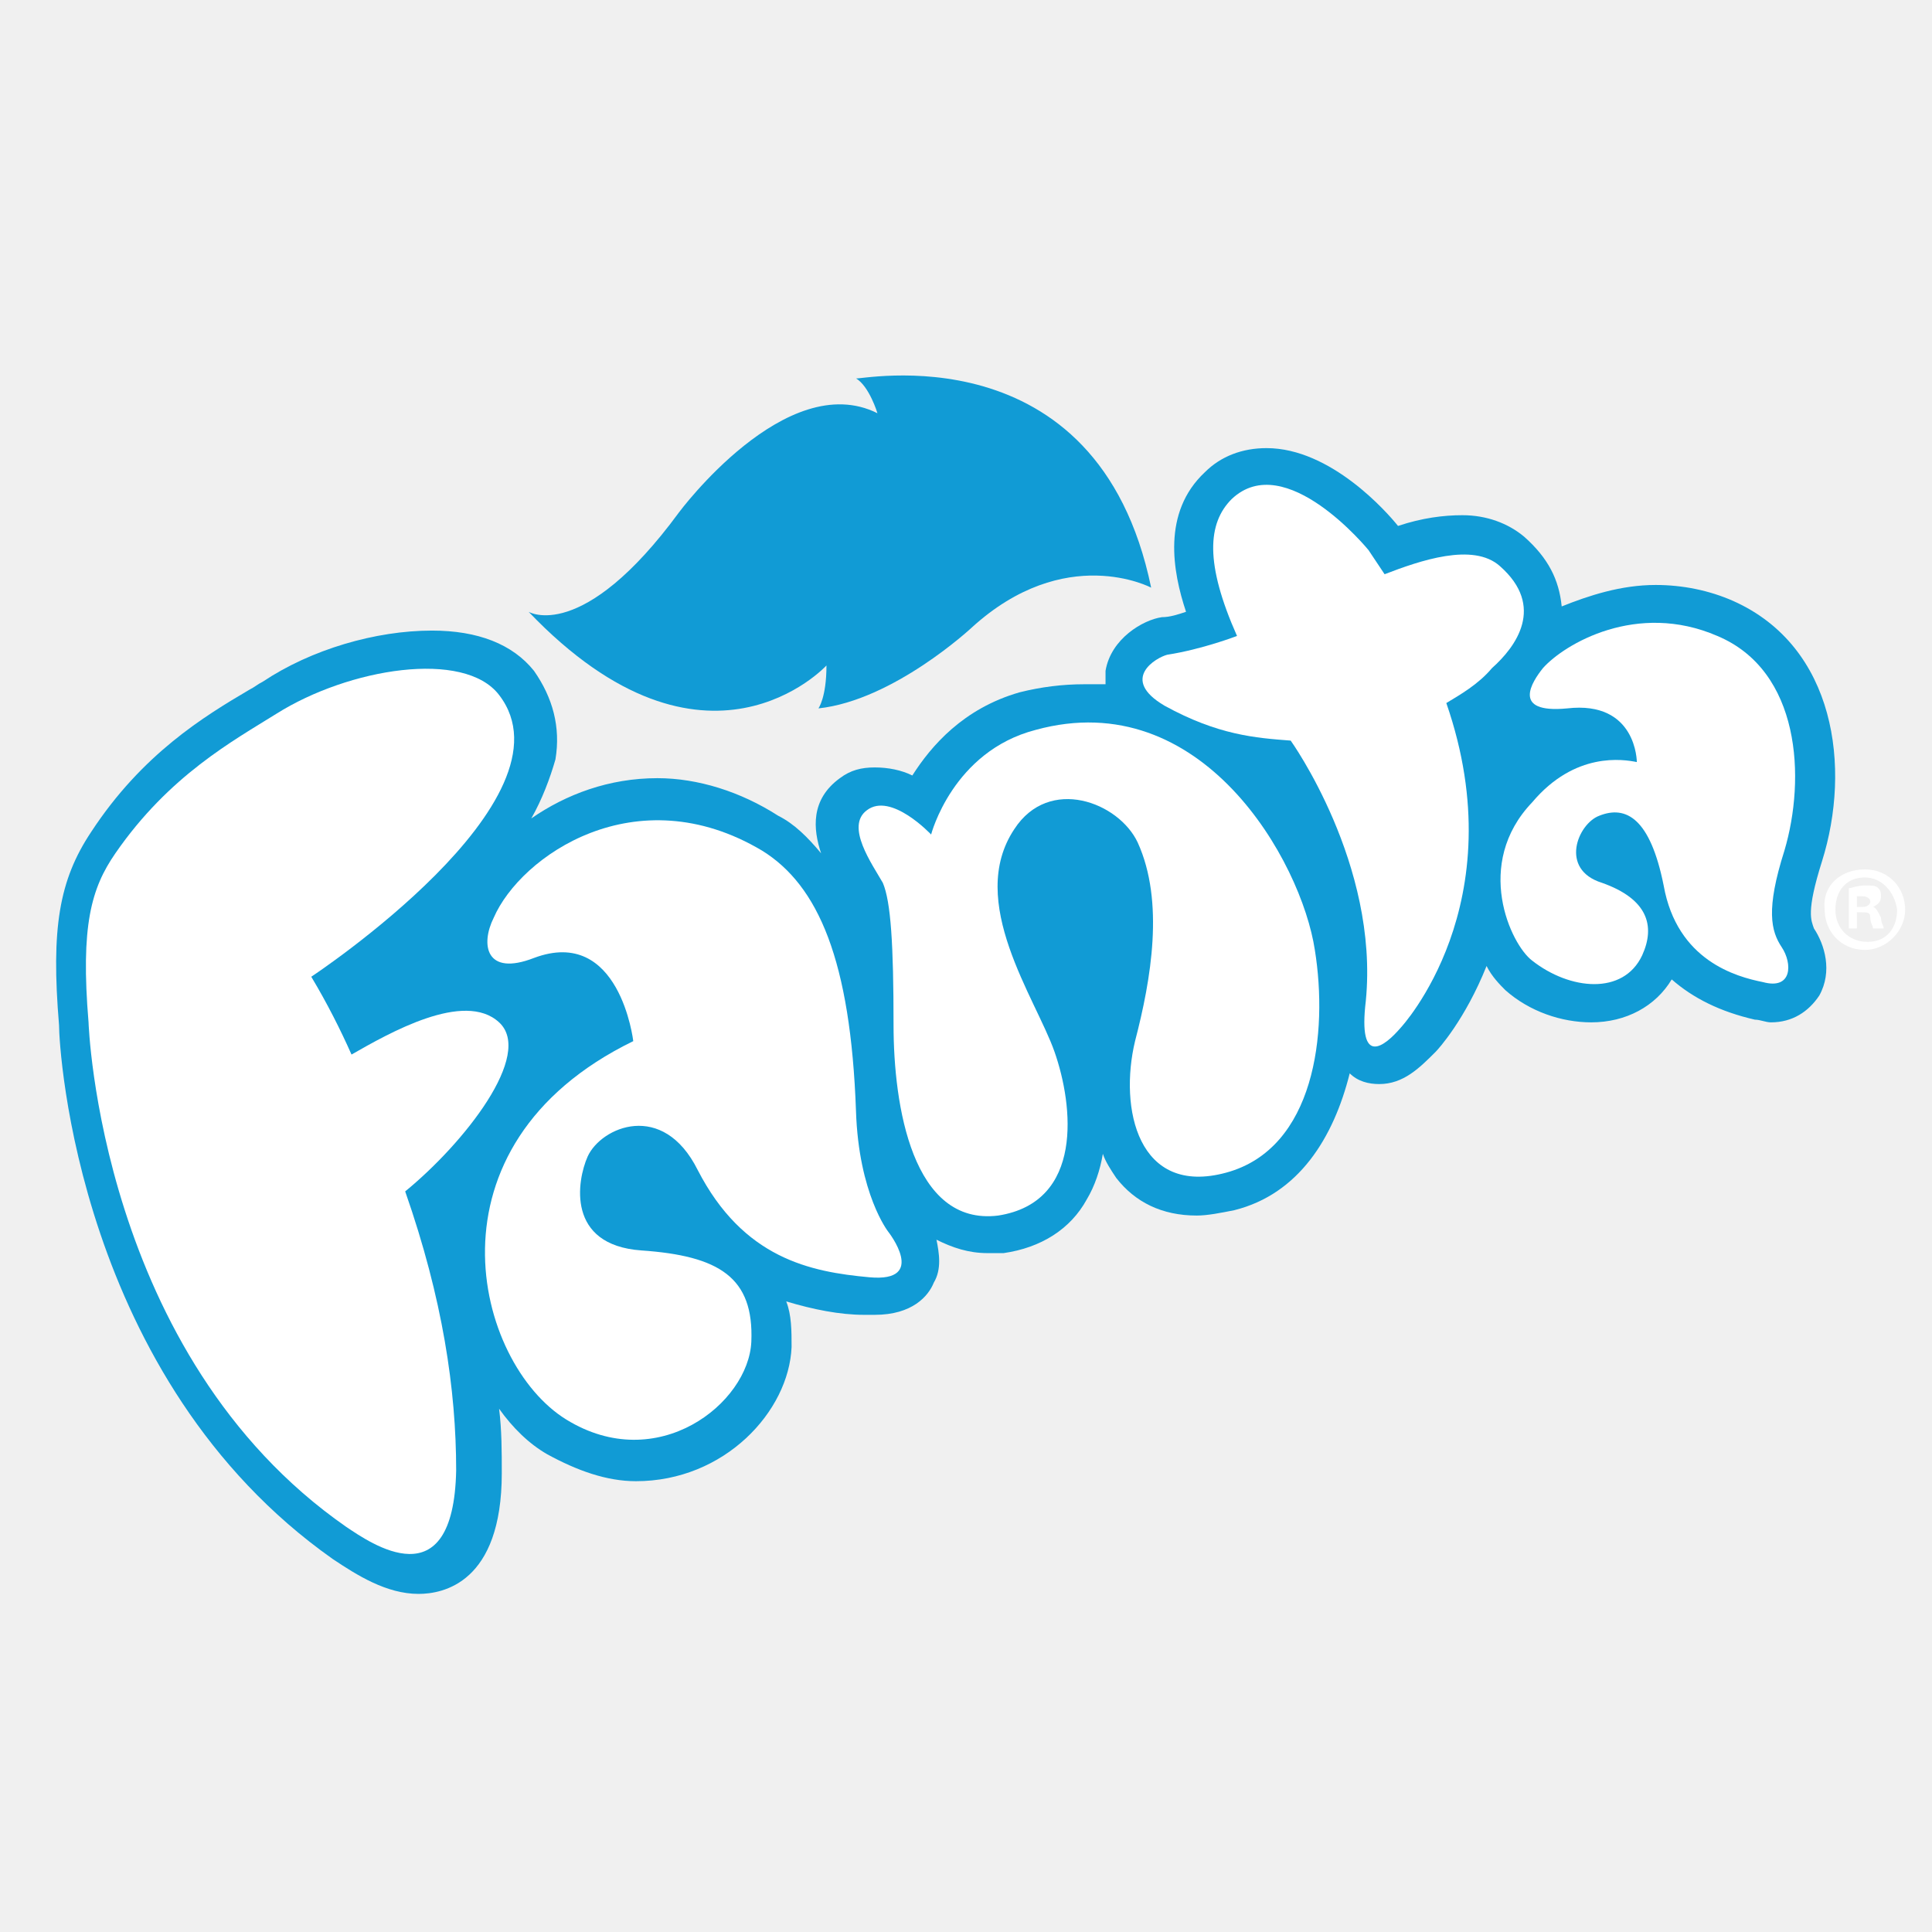
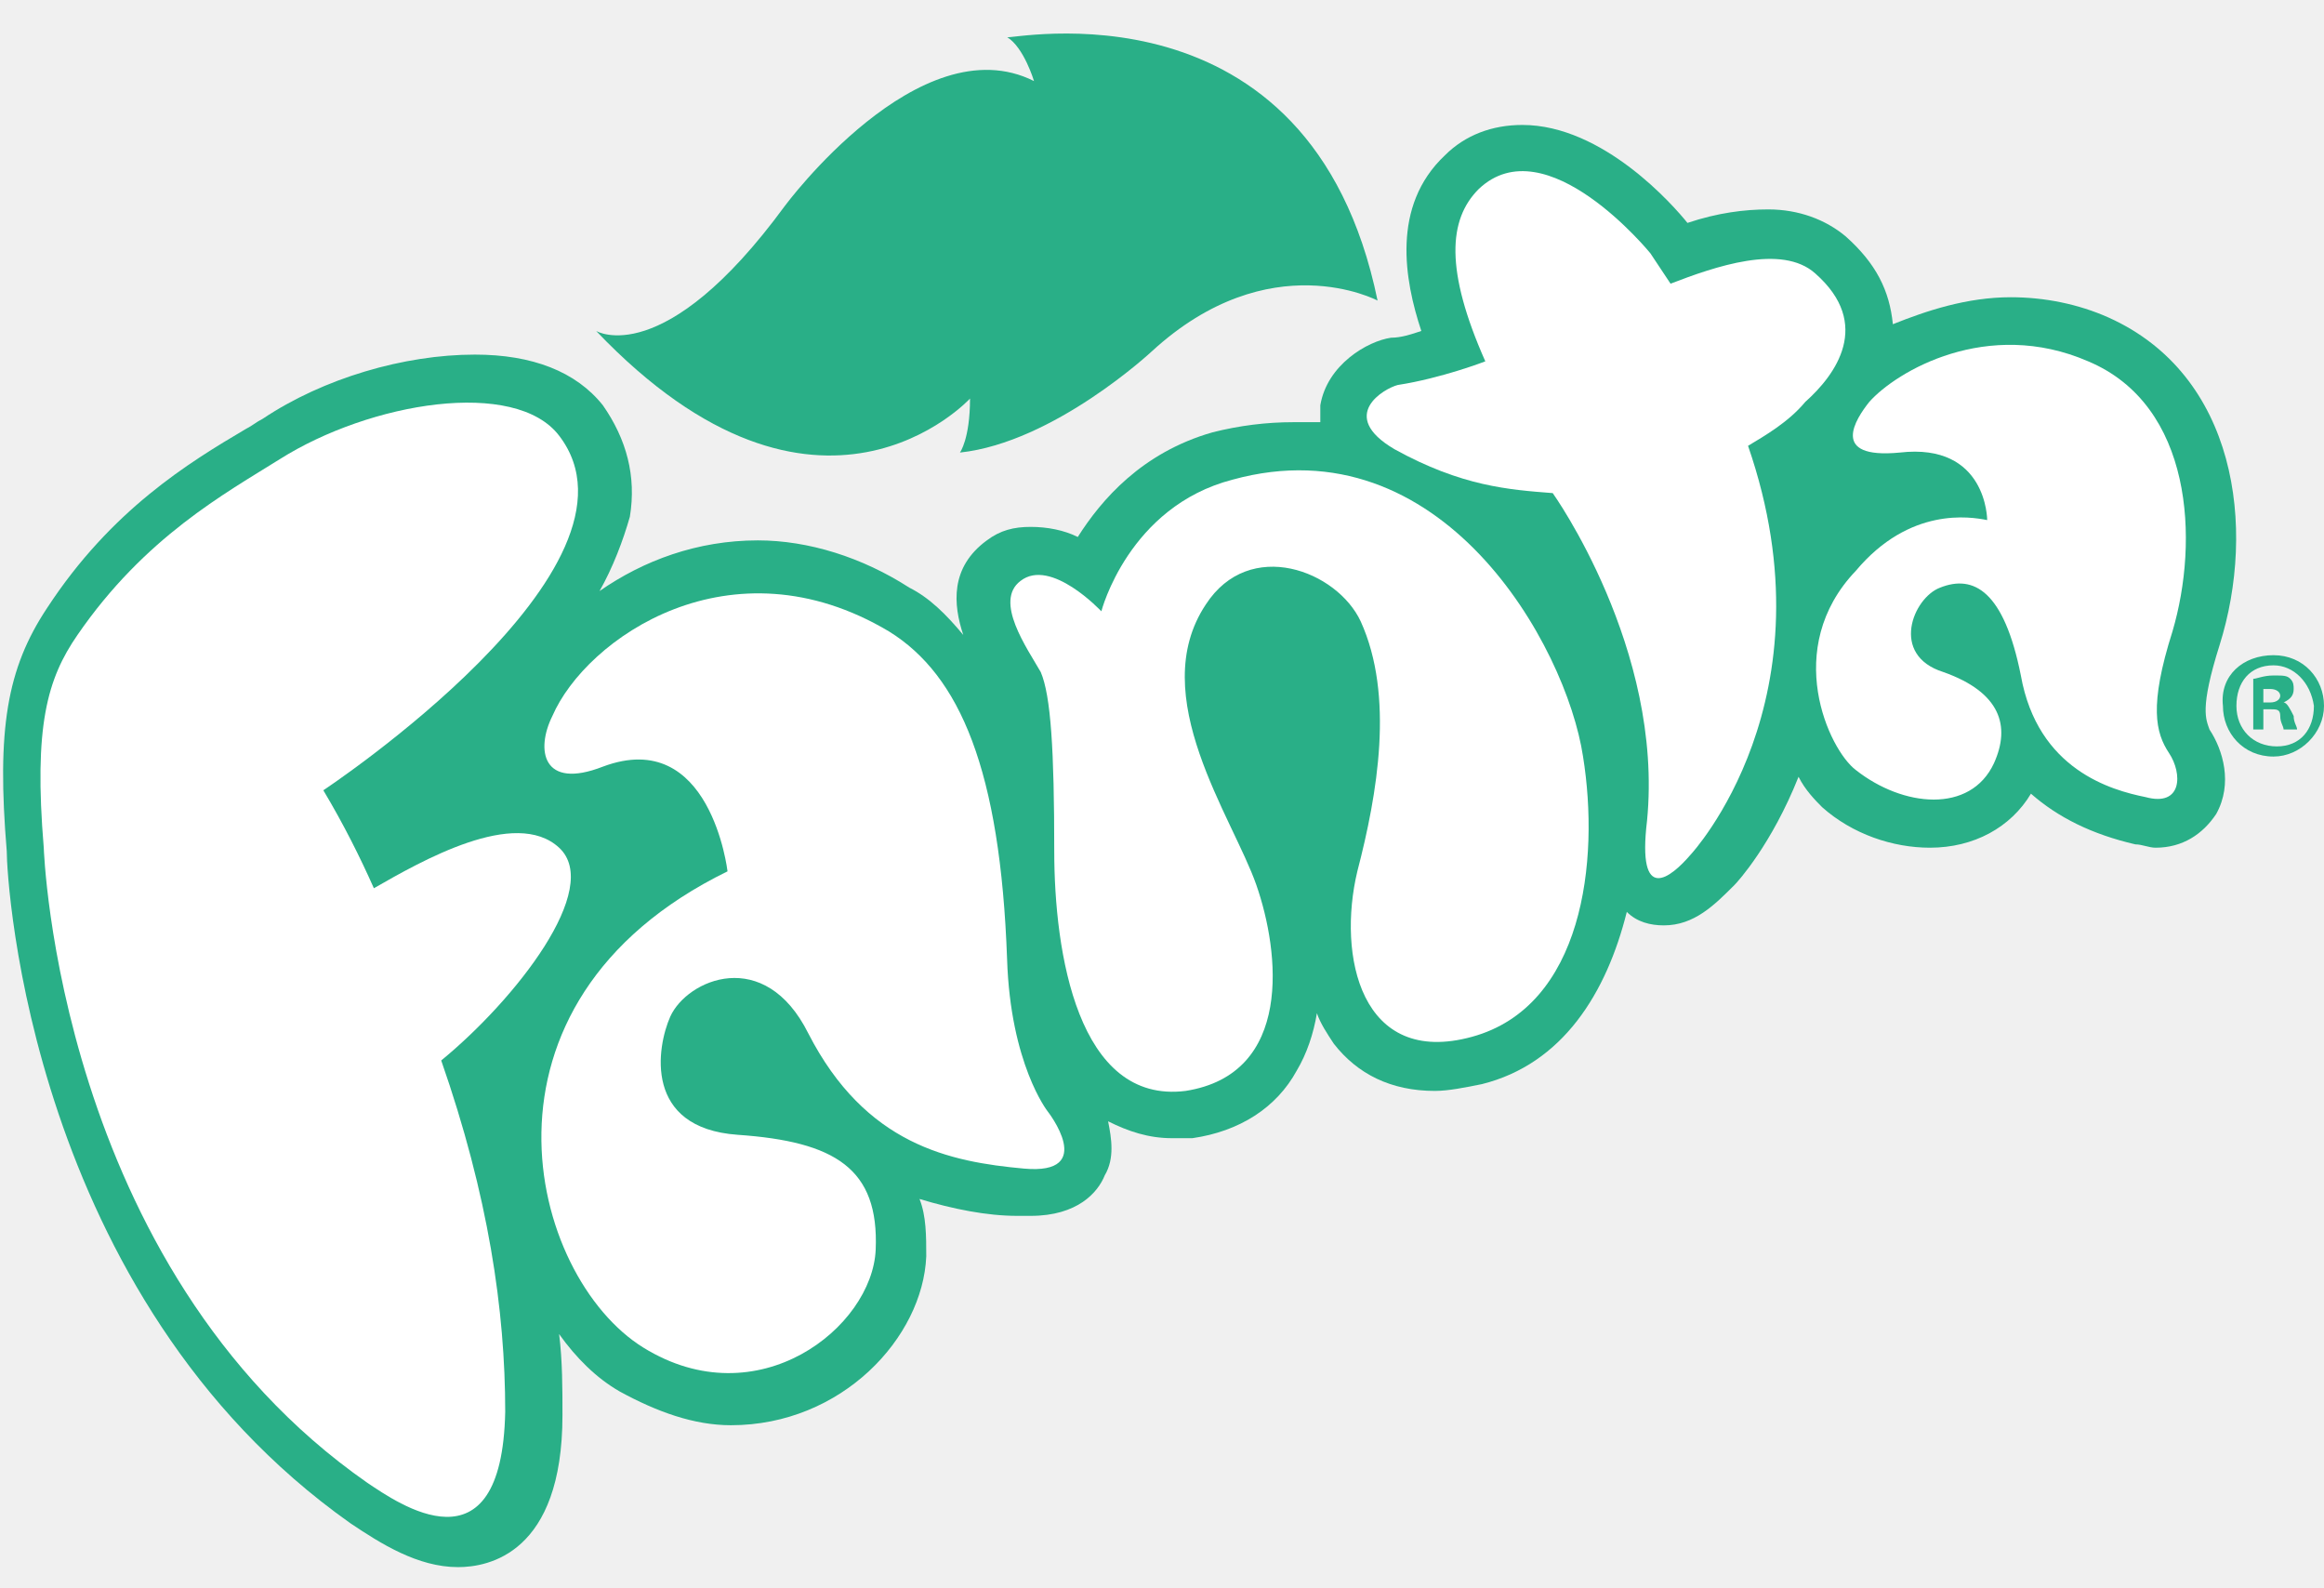
- <svg xmlns="http://www.w3.org/2000/svg" version="1.1" id="Layer_1" x="0px" y="0px" viewBox="0 0 72 72" enable-background="new 0 0 72 72" xml:space="preserve">
-   <path fill="#119BD5" d="M42.9,21.9c0,0-3.2-1.7-6.7,1.5c0,0-2.9,2.7-5.7,3c0,0,0.3-0.4,0.3-1.6c0,0-4.5,4.9-11.1-2  c0,0,2,1.2,5.6-3.7c0,0,4-5.4,7.4-3.7c0,0-0.3-1-0.8-1.3C31.9,14.2,40.9,12.2,42.9,21.9z" />
-   <path fill="#119BD5" d="M67.9,32.1c1.1-3.5,0.5-8-3.3-9.7c-0.9-0.4-1.9-0.6-2.9-0.6c-1.3,0-2.5,0.4-3.5,0.8c-0.1-1-0.5-1.8-1.4-2.6  c-0.6-0.5-1.4-0.8-2.3-0.8c-0.7,0-1.5,0.1-2.4,0.4c0,0,0,0,0,0l0,0l0,0c-0.4-0.5-2.5-2.9-4.9-2.9c-0.9,0-1.7,0.3-2.3,0.9  c-1.6,1.5-1.2,3.7-0.7,5.2c-0.3,0.1-0.6,0.2-0.9,0.2c-0.7,0.1-1.9,0.8-2.1,2c0,0.1,0,0.3,0,0.5c-0.2,0-0.5,0-0.8,0  c-0.8,0-1.6,0.1-2.4,0.3c-2.1,0.6-3.3,2-4,3.1c-0.4-0.2-0.9-0.3-1.4-0.3c-0.5,0-0.9,0.1-1.3,0.4c-1.1,0.8-1,1.9-0.7,2.8  c-0.5-0.6-1-1.1-1.6-1.4C27.6,29.5,26,29,24.5,29c-1.8,0-3.4,0.6-4.7,1.5c0.4-0.7,0.7-1.5,0.9-2.2c0.2-1.2-0.1-2.3-0.8-3.3  c-0.8-1-2.1-1.5-3.8-1.5c-2.1,0-4.5,0.7-6.3,1.9c-0.2,0.1-0.3,0.2-0.5,0.3c-1.7,1-4,2.4-5.9,5.3c-1.2,1.8-1.5,3.6-1.2,7.2  c0,0.9,0.7,13.2,10.2,19.9c0.9,0.6,2,1.3,3.2,1.3c0.9,0,3.1-0.4,3.1-4.5c0-0.8,0-1.6-0.1-2.4c0.5,0.7,1.1,1.3,1.8,1.7  c1.1,0.6,2.2,1,3.3,1c3.3,0,5.7-2.6,5.8-5c0-0.6,0-1.2-0.2-1.7c1,0.3,2,0.5,2.9,0.5c0.1,0,0.3,0,0.4,0c1.4,0,2-0.7,2.2-1.2  c0.3-0.5,0.2-1.1,0.1-1.6c0.6,0.3,1.2,0.5,1.9,0.5c0.2,0,0.4,0,0.6,0c1.4-0.2,2.5-0.9,3.1-2c0.3-0.5,0.5-1.1,0.6-1.7  c0.1,0.3,0.3,0.6,0.5,0.9c0.7,0.9,1.7,1.4,3,1.4c0.4,0,0.9-0.1,1.4-0.2c2.4-0.6,3.7-2.7,4.3-5.1c0.3,0.3,0.7,0.4,1.1,0.4  c0.9,0,1.5-0.6,2.1-1.2c0.1-0.1,1.1-1.2,1.9-3.2c0.2,0.4,0.5,0.7,0.7,0.9c0.9,0.8,2.1,1.2,3.2,1.2c1.3,0,2.4-0.6,3-1.6  c0.8,0.7,1.8,1.2,3.1,1.5c0.2,0,0.4,0.1,0.6,0.1c0.8,0,1.4-0.4,1.8-1c0.5-0.9,0.2-1.9-0.2-2.5C67.5,34.3,67.3,34,67.9,32.1z" />
-   <path fill="#FFFFFF" d="M18.6,38.1c-1.3-1.2-4.1,0.4-5.5,1.2c-0.4-0.9-0.9-1.9-1.5-2.9c0,0,10-6.6,7-10.5c-1.3-1.7-5.6-1-8.3,0.7  c-1.6,1-4,2.3-6,5.2c-0.9,1.3-1.3,2.7-1,6.3c0,0,0.4,12.4,9.6,18.8c0.9,0.6,4,2.8,4.1-2.1c0-3-0.5-6.4-1.9-10.4  C17.3,42.6,19.9,39.3,18.6,38.1z" />
-   <path fill="#FFFFFF" d="M23.6,38.8c0,0-0.5-4.3-3.7-3.1c-1.8,0.7-2-0.5-1.5-1.5c1-2.3,5.3-5.3,10-2.5c2.1,1.3,3.3,4.1,3.5,9.7  c0.1,3.1,1.2,4.5,1.2,4.5s1.5,1.9-0.7,1.7c-2.2-0.2-4.7-0.7-6.4-4c-1.3-2.6-3.6-1.6-4.1-0.5c-0.4,0.9-0.8,3.3,2,3.5  c2.9,0.2,4.2,1,4.1,3.4c-0.1,2.3-3.5,5-6.9,2.9C17.7,50.8,15.6,42.7,23.6,38.8z" />
-   <path fill="#FFFFFF" d="M34.7,31.1c0,0-1.5-1.6-2.4-0.9c-0.8,0.6,0.2,2,0.6,2.7c0.3,0.7,0.4,2.3,0.4,5.3c0,3,0.7,7.5,3.9,7.1  c3.2-0.5,2.8-4.1,2.1-6.1c-0.7-2-3.3-5.6-1.5-8.3c1.3-2,3.9-1,4.6,0.5c1,2.2,0.5,5.1-0.1,7.4c-0.6,2.5,0.1,5.8,3.4,4.9  c3.3-0.9,3.8-5.2,3.3-8.3c-0.5-3.3-4.2-9.9-10.4-8.2C35.5,28,34.7,31.1,34.7,31.1z" />
-   <path fill="#FFFFFF" d="M55.9,21.1c-1-0.9-3-0.2-4.3,0.3c-0.2-0.3-0.4-0.6-0.6-0.9c0,0-3.1-3.8-5.1-1.9c-0.9,0.9-1,2.4,0.2,5.1  c0,0-1.3,0.5-2.6,0.7c-0.4,0.1-1.8,0.9-0.1,1.9c2,1.1,3.4,1.2,4.7,1.3c0,0,3.3,4.6,2.8,9.7c-0.3,2.5,0.7,1.7,1.3,1  c0,0,4.3-4.6,1.7-12.1c0.5-0.3,1.2-0.7,1.7-1.3C56.5,24.1,57.6,22.6,55.9,21.1z" />
-   <path fill="#FFFFFF" d="M61,28.4c0,0,0-2.3-2.6-2c-2.1,0.2-1.3-1-0.9-1.5c0.8-0.9,3.5-2.5,6.5-1.2c3.1,1.3,3.3,5.3,2.5,8  c-0.7,2.2-0.5,3-0.1,3.6c0.4,0.6,0.4,1.6-0.7,1.3c-1-0.2-3.2-0.8-3.7-3.6c-0.5-2.5-1.4-3-2.4-2.6c-0.8,0.3-1.5,2,0.1,2.5  c1.7,0.6,2,1.6,1.5,2.7c-0.7,1.5-2.7,1.3-4.1,0.2c-0.8-0.6-2.2-3.6,0-5.9C58.7,28,60.5,28.3,61,28.4z" />
-   <g>
-     <path fill="#FFFFFF" d="M69.5,32.4c0.9,0,1.5,0.7,1.5,1.5c0,0.8-0.7,1.5-1.5,1.5c-0.9,0-1.5-0.7-1.5-1.5   C67.9,33,68.6,32.4,69.5,32.4L69.5,32.4z M69.5,32.7c-0.7,0-1.1,0.5-1.1,1.2c0,0.7,0.5,1.2,1.2,1.2c0.7,0,1.1-0.5,1.1-1.2   C70.6,33.2,70.1,32.7,69.5,32.7L69.5,32.7z M69.2,34.6h-0.3v-1.5c0.1,0,0.3-0.1,0.6-0.1c0.3,0,0.4,0,0.5,0.1   c0.1,0.1,0.1,0.2,0.1,0.3c0,0.2-0.1,0.3-0.3,0.4v0c0.1,0,0.2,0.2,0.3,0.4c0,0.2,0.1,0.3,0.1,0.4h-0.4c0-0.1-0.1-0.2-0.1-0.4   c0-0.2-0.1-0.2-0.3-0.2h-0.2V34.6z M69.2,33.8h0.2c0.2,0,0.3-0.1,0.3-0.2c0-0.1-0.1-0.2-0.3-0.2c-0.1,0-0.2,0-0.2,0V33.8z" />
+ <svg xmlns="http://www.w3.org/2000/svg" width="41px" height="28px" viewBox="0 0 41 28" version="1.1">
+   <defs />
+   <g id="Page-1" stroke="none" stroke-width="1" fill="none" fill-rule="evenodd">
+     <g id="fanta">
+       <path d="M24.303,5.302 C24.303,5.302 22.401,4.289 20.322,6.196 C20.322,6.196 18.599,7.804 16.935,7.983 C16.935,7.983 17.113,7.745 17.113,7.03 C17.113,7.03 14.439,9.949 10.517,5.838 C10.517,5.838 11.706,6.553 13.845,3.634 C13.845,3.634 16.222,0.417 18.242,1.43 C18.242,1.43 18.064,0.834 17.767,0.655 C17.767,0.715 23.114,-0.477 24.303,5.302 L24.303,5.302 Z" id="Shape" fill="#29AF87" />
+       <path d="M39.158,11.379 C39.812,9.294 39.455,6.613 37.197,5.6 C36.662,5.362 36.068,5.243 35.474,5.243 C34.701,5.243 33.988,5.481 33.394,5.719 C33.335,5.123 33.097,4.647 32.562,4.17 C32.206,3.872 31.73,3.694 31.196,3.694 C30.78,3.694 30.304,3.753 29.77,3.932 L29.77,3.932 L29.77,3.932 C29.532,3.634 28.284,2.204 26.858,2.204 C26.323,2.204 25.848,2.383 25.491,2.74 C24.541,3.634 24.778,4.945 25.075,5.838 C24.897,5.898 24.719,5.957 24.541,5.957 C24.125,6.017 23.412,6.434 23.293,7.149 L23.293,7.447 L22.817,7.447 C22.342,7.447 21.867,7.506 21.391,7.626 C20.143,7.983 19.43,8.817 19.014,9.472 C18.777,9.353 18.48,9.294 18.183,9.294 C17.886,9.294 17.648,9.353 17.41,9.532 C16.757,10.009 16.816,10.664 16.994,11.2 C16.697,10.843 16.4,10.545 16.043,10.366 C15.212,9.83 14.261,9.532 13.37,9.532 C12.3,9.532 11.349,9.889 10.577,10.426 C10.814,10.009 10.993,9.532 11.112,9.115 C11.23,8.4 11.052,7.745 10.636,7.149 C10.161,6.553 9.388,6.255 8.378,6.255 C7.13,6.255 5.704,6.672 4.635,7.387 C4.516,7.447 4.457,7.506 4.338,7.566 C3.328,8.162 1.961,8.996 0.832,10.723 C0.119,11.796 -0.059,12.868 0.119,15.013 C0.119,15.549 0.535,22.877 6.18,26.868 C6.714,27.226 7.368,27.643 8.081,27.643 C8.616,27.643 9.923,27.404 9.923,24.962 C9.923,24.485 9.923,24.009 9.864,23.532 C10.161,23.949 10.517,24.306 10.933,24.545 C11.587,24.902 12.241,25.14 12.894,25.14 C14.855,25.14 16.281,23.591 16.341,22.162 C16.341,21.804 16.341,21.447 16.222,21.149 C16.816,21.328 17.41,21.447 17.945,21.447 L18.183,21.447 C19.014,21.447 19.371,21.03 19.49,20.732 C19.668,20.434 19.609,20.077 19.549,19.779 C19.906,19.957 20.262,20.077 20.678,20.077 L21.035,20.077 C21.867,19.957 22.52,19.54 22.877,18.885 C23.055,18.587 23.174,18.23 23.233,17.872 C23.293,18.051 23.412,18.23 23.53,18.409 C23.946,18.945 24.541,19.243 25.313,19.243 C25.551,19.243 25.848,19.183 26.145,19.123 C27.571,18.766 28.343,17.515 28.7,16.085 C28.878,16.264 29.116,16.323 29.354,16.323 C29.888,16.323 30.245,15.966 30.601,15.609 C30.661,15.549 31.255,14.894 31.73,13.702 C31.849,13.94 32.028,14.119 32.146,14.238 C32.681,14.715 33.394,14.953 34.048,14.953 C34.82,14.953 35.474,14.596 35.83,14 C36.306,14.417 36.9,14.715 37.672,14.894 C37.791,14.894 37.91,14.953 38.029,14.953 C38.504,14.953 38.861,14.715 39.099,14.357 C39.396,13.821 39.217,13.226 38.98,12.868 C38.92,12.689 38.801,12.511 39.158,11.379 L39.158,11.379 Z" id="Shape" fill="#29AF87" />
+       <path d="M9.864,14.953 C9.091,14.238 7.428,15.191 6.596,15.668 C6.358,15.132 6.061,14.536 5.704,13.94 C5.704,13.94 11.646,10.009 9.864,7.685 C9.091,6.672 6.536,7.089 4.932,8.102 C3.981,8.698 2.555,9.472 1.367,11.2 C0.832,11.974 0.594,12.809 0.772,14.953 C0.772,14.953 1.01,22.34 6.477,26.153 C7.012,26.511 8.854,27.821 8.913,24.902 C8.913,23.115 8.616,21.089 7.784,18.706 C9.091,17.634 10.636,15.668 9.864,14.953 L9.864,14.953 Z" id="Shape" fill="#FFFFFF" />
+       <path d="M12.835,15.37 C12.835,15.37 12.538,12.809 10.636,13.523 C9.567,13.94 9.448,13.226 9.745,12.63 C10.339,11.26 12.894,9.472 15.687,11.14 C16.935,11.915 17.648,13.583 17.767,16.919 C17.826,18.766 18.48,19.6 18.48,19.6 C18.48,19.6 19.371,20.732 18.064,20.613 C16.757,20.494 15.271,20.196 14.261,18.23 C13.488,16.681 12.122,17.277 11.825,17.932 C11.587,18.468 11.349,19.898 13.013,20.017 C14.736,20.136 15.509,20.613 15.449,22.043 C15.39,23.413 13.37,25.021 11.349,23.77 C9.329,22.519 8.081,17.694 12.835,15.37 L12.835,15.37 Z" id="Shape" fill="#FFFFFF" />
+       <path d="M19.43,10.783 C19.43,10.783 18.539,9.83 18.004,10.247 C17.529,10.604 18.123,11.438 18.361,11.855 C18.539,12.272 18.599,13.226 18.599,15.013 C18.599,16.8 19.014,19.481 20.916,19.243 C22.817,18.945 22.58,16.8 22.164,15.609 C21.748,14.417 20.203,12.272 21.272,10.664 C22.045,9.472 23.59,10.068 24.006,10.962 C24.6,12.272 24.303,14 23.946,15.37 C23.59,16.86 24.006,18.826 25.967,18.289 C27.928,17.753 28.225,15.191 27.928,13.345 C27.63,11.379 25.432,7.447 21.748,8.46 C19.906,8.936 19.43,10.783 19.43,10.783 L19.43,10.783 Z" id="Shape" fill="#FFFFFF" />
+       <path d="M32.028,4.826 C31.433,4.289 30.245,4.706 29.472,5.004 C29.354,4.826 29.235,4.647 29.116,4.468 C29.116,4.468 27.274,2.204 26.086,3.336 C25.551,3.872 25.491,4.766 26.204,6.374 C26.204,6.374 25.432,6.672 24.659,6.791 C24.422,6.851 23.59,7.328 24.6,7.923 C25.788,8.579 26.62,8.638 27.393,8.698 C27.393,8.698 29.354,11.438 29.057,14.477 C28.878,15.966 29.472,15.489 29.829,15.072 C29.829,15.072 32.384,12.332 30.839,7.864 C31.136,7.685 31.552,7.447 31.849,7.089 C32.384,6.613 33.038,5.719 32.028,4.826 L32.028,4.826 Z" id="Shape" fill="#FFFFFF" />
+       <path d="M35.058,9.174 C35.058,9.174 35.058,7.804 33.513,7.983 C32.265,8.102 32.741,7.387 32.978,7.089 C33.454,6.553 35.058,5.6 36.841,6.374 C38.683,7.149 38.801,9.532 38.326,11.14 C37.91,12.451 38.029,12.928 38.267,13.285 C38.504,13.643 38.504,14.238 37.851,14.06 C37.257,13.94 35.949,13.583 35.652,11.915 C35.355,10.426 34.82,10.128 34.226,10.366 C33.751,10.545 33.335,11.557 34.286,11.855 C35.296,12.213 35.474,12.809 35.177,13.464 C34.761,14.357 33.572,14.238 32.741,13.583 C32.265,13.226 31.433,11.438 32.741,10.068 C33.691,8.936 34.761,9.115 35.058,9.174 L35.058,9.174 Z" id="Shape" fill="#FFFFFF" />
+       <path d="M40.109,11.557 C40.643,11.557 41,11.974 41,12.451 C41,12.928 40.584,13.345 40.109,13.345 C39.574,13.345 39.217,12.928 39.217,12.451 C39.158,11.915 39.574,11.557 40.109,11.557 L40.109,11.557 L40.109,11.557 Z M40.109,11.736 C39.693,11.736 39.455,12.034 39.455,12.451 C39.455,12.868 39.752,13.166 40.168,13.166 C40.584,13.166 40.822,12.868 40.822,12.451 C40.762,12.034 40.465,11.736 40.109,11.736 L40.109,11.736 L40.109,11.736 Z M39.93,12.868 L39.752,12.868 L39.752,11.974 C39.812,11.974 39.93,11.915 40.109,11.915 C40.287,11.915 40.346,11.915 40.406,11.974 C40.465,12.034 40.465,12.094 40.465,12.153 C40.465,12.272 40.406,12.332 40.287,12.391 L40.287,12.391 C40.346,12.391 40.406,12.511 40.465,12.63 C40.465,12.749 40.525,12.809 40.525,12.868 L40.287,12.868 C40.287,12.809 40.228,12.749 40.228,12.63 C40.228,12.511 40.168,12.511 40.049,12.511 L39.93,12.511 L39.93,12.868 L39.93,12.868 Z M39.93,12.391 L40.049,12.391 C40.168,12.391 40.228,12.332 40.228,12.272 C40.228,12.213 40.168,12.153 40.049,12.153 L39.93,12.153 L39.93,12.391 L39.93,12.391 Z" id="Shape" fill="#29AF87" />
+     </g>
  </g>
</svg>
